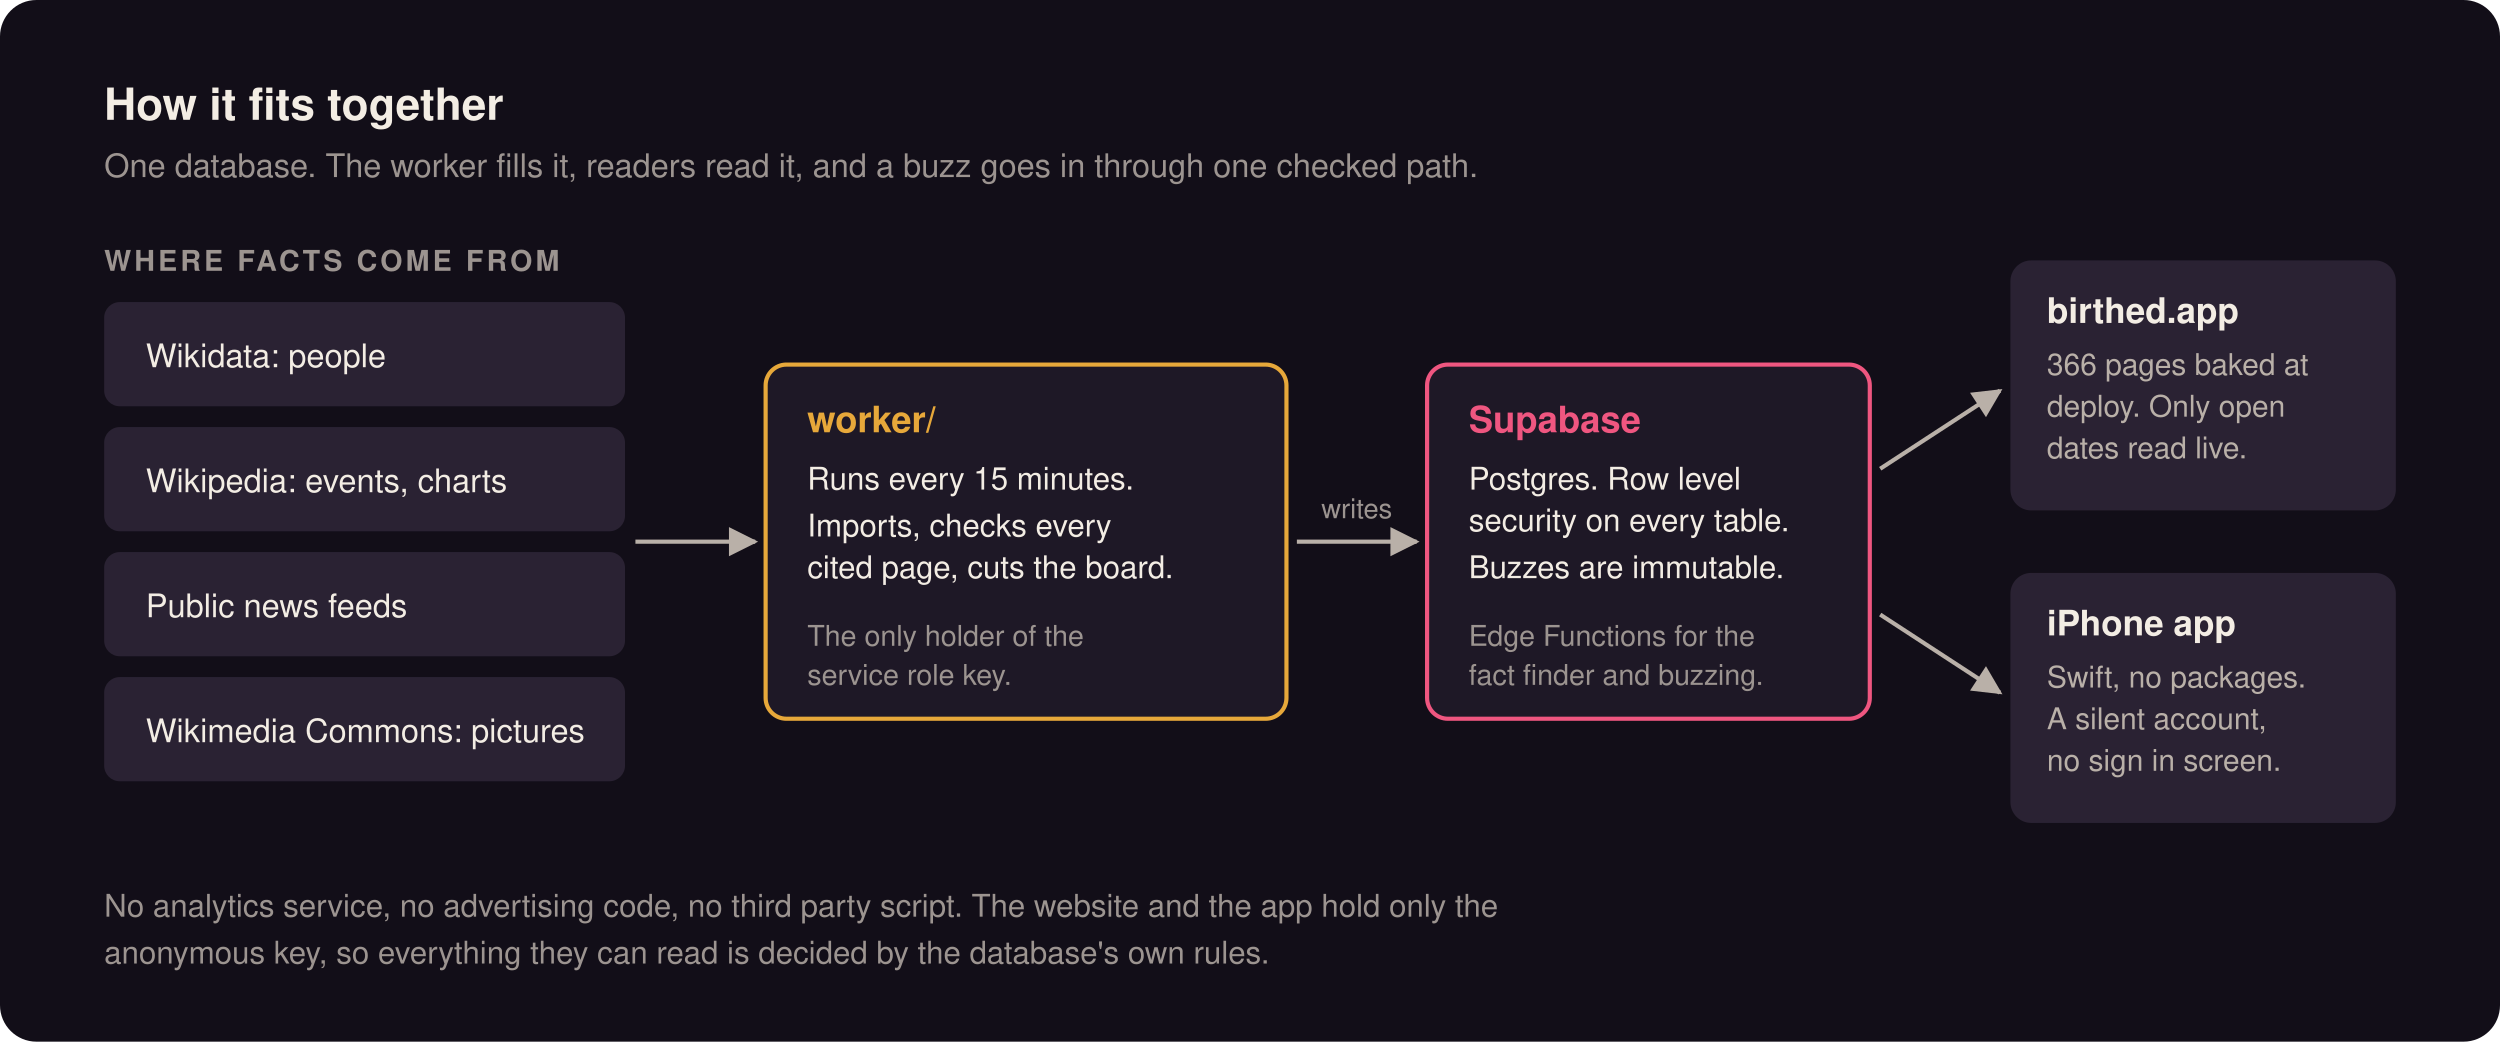
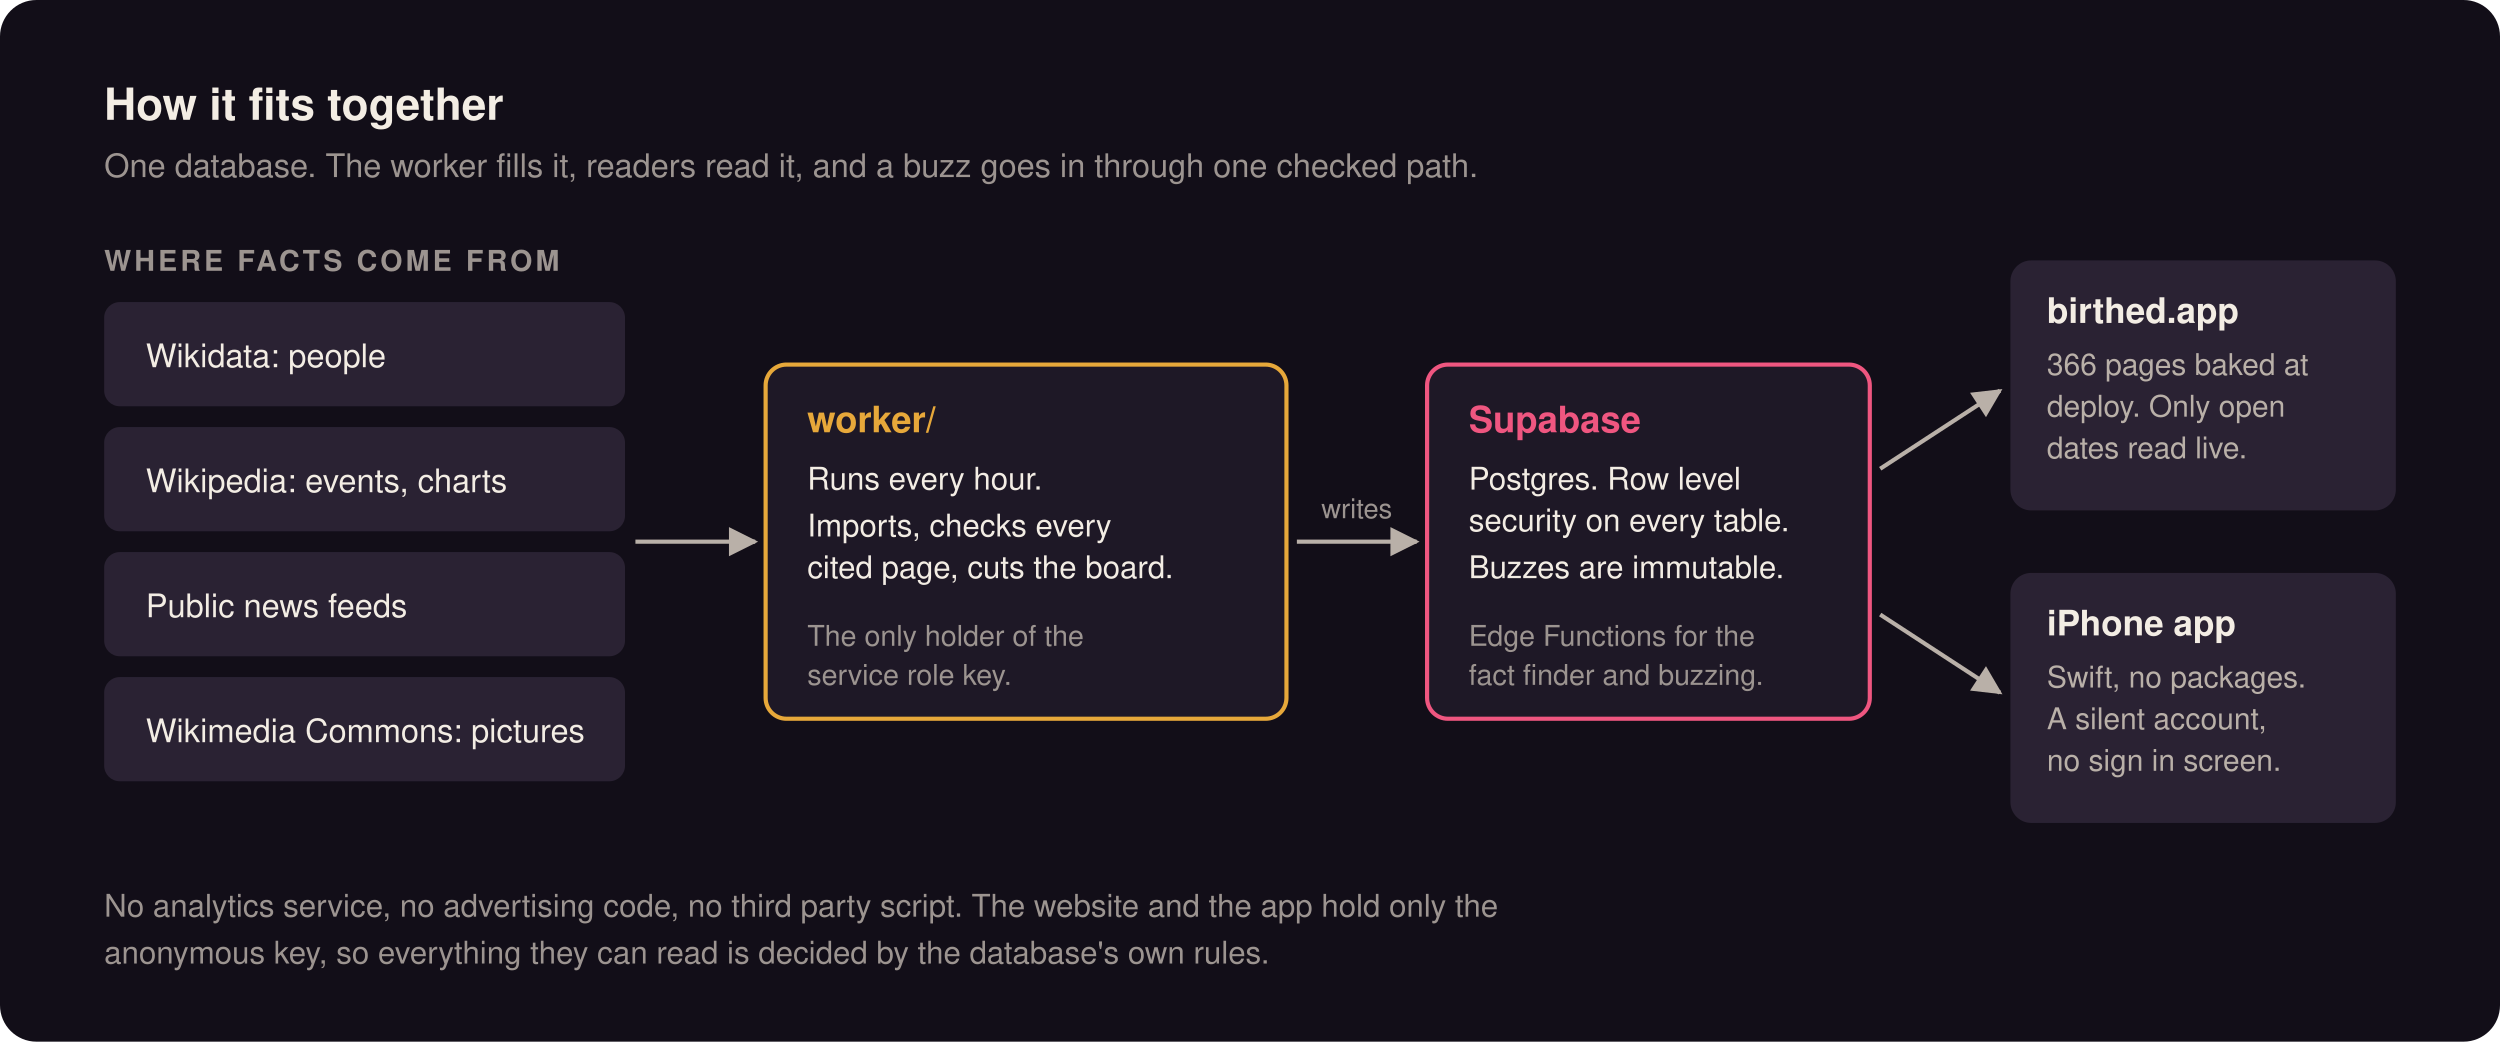
<svg xmlns="http://www.w3.org/2000/svg" width="960" height="400" viewBox="0 0 960 400" font-family="-apple-system, BlinkMacSystemFont, 'Segoe UI', Helvetica, Arial, sans-serif">
  <rect width="960" height="400" rx="14" fill="#120E18" />
  <defs>
    <marker id="a" viewBox="0 0 10 10" refX="9" refY="5" markerWidth="7" markerHeight="7" orient="auto-start-reverse">
      <path d="M0 0 L10 5 L0 10 z" fill="#B9B0A8" />
    </marker>
  </defs>
  <text x="40" y="46" fill="#F3EDE4" font-size="17" font-weight="700">How it fits together</text>
  <text x="40" y="68" fill="#9C9490" font-size="12.5">One database. The worker fills it, readers read it, and a buzz goes in through one checked path.</text>
  <text x="40" y="104" fill="#9C9490" font-size="11" font-weight="700" letter-spacing="1.2">WHERE FACTS COME FROM</text>
  <g font-size="12.5" fill="#F3EDE4">
    <rect x="40" y="116" width="200" height="40" rx="6" fill="#2A2233" />
    <text x="56" y="141">Wikidata: people</text>
    <rect x="40" y="164" width="200" height="40" rx="6" fill="#2A2233" />
    <text x="56" y="189">Wikipedia: events, charts</text>
    <rect x="40" y="212" width="200" height="40" rx="6" fill="#2A2233" />
    <text x="56" y="237">Public news feeds</text>
    <rect x="40" y="260" width="200" height="40" rx="6" fill="#2A2233" />
    <text x="56" y="285">Wikimedia Commons: pictures</text>
  </g>
  <line x1="244" y1="208" x2="290" y2="208" stroke="#B9B0A8" stroke-width="1.6" marker-end="url(#a)" />
  <rect x="294" y="140" width="200" height="136" rx="8" fill="#1E1826" stroke="#E7A83A" stroke-width="1.6" />
  <text x="310" y="166" fill="#E7A83A" font-size="14" font-weight="800">worker/</text>
-   <text x="310" y="188" fill="#F3EDE4" font-size="12">Runs every 15 minutes.</text>
+   <text x="310" y="188" fill="#F3EDE4" font-size="12">Runs every hour.</text>
  <text x="310" y="206" fill="#F3EDE4" font-size="12">Imports, checks every</text>
  <text x="310" y="222" fill="#F3EDE4" font-size="12">cited page, cuts the board.</text>
  <text x="310" y="248" fill="#9C9490" font-size="11">The only holder of the</text>
  <text x="310" y="263" fill="#9C9490" font-size="11">service role key.</text>
  <line x1="498" y1="208" x2="544" y2="208" stroke="#B9B0A8" stroke-width="1.6" marker-end="url(#a)" />
  <text x="521" y="199" fill="#9C9490" font-size="10.5" text-anchor="middle">writes</text>
  <rect x="548" y="140" width="170" height="136" rx="8" fill="#1E1826" stroke="#EF5680" stroke-width="1.6" />
  <text x="564" y="166" fill="#EF5680" font-size="14" font-weight="800">Supabase</text>
  <text x="564" y="188" fill="#F3EDE4" font-size="12">Postgres. Row level</text>
  <text x="564" y="204" fill="#F3EDE4" font-size="12">security on every table.</text>
  <text x="564" y="222" fill="#F3EDE4" font-size="12">Buzzes are immutable.</text>
  <text x="564" y="248" fill="#9C9490" font-size="11">Edge Functions for the</text>
  <text x="564" y="263" fill="#9C9490" font-size="11">fact finder and buzzing.</text>
  <line x1="722" y1="180" x2="768" y2="150" stroke="#B9B0A8" stroke-width="1.6" marker-end="url(#a)" />
  <line x1="722" y1="236" x2="768" y2="266" stroke="#B9B0A8" stroke-width="1.6" marker-end="url(#a)" />
  <rect x="772" y="100" width="148" height="96" rx="8" fill="#2A2233" />
  <text x="786" y="124" fill="#F3EDE4" font-size="13.5" font-weight="800">birthed.app</text>
  <text x="786" y="144" fill="#B9B0A8" font-size="11.5">366 pages baked at</text>
  <text x="786" y="160" fill="#B9B0A8" font-size="11.5">deploy. Only open</text>
  <text x="786" y="176" fill="#B9B0A8" font-size="11.5">dates read live.</text>
  <rect x="772" y="220" width="148" height="96" rx="8" fill="#2A2233" />
  <text x="786" y="244" fill="#F3EDE4" font-size="13.5" font-weight="800">iPhone app</text>
  <text x="786" y="264" fill="#B9B0A8" font-size="11.5">Swift, no packages.</text>
  <text x="786" y="280" fill="#B9B0A8" font-size="11.5">A silent account,</text>
  <text x="786" y="296" fill="#B9B0A8" font-size="11.5">no sign in screen.</text>
  <text x="40" y="352" fill="#9C9490" font-size="12">No analytics service, no advertising code, no third party script. The website and the app hold only the</text>
  <text x="40" y="370" fill="#9C9490" font-size="12">anonymous key, so everything they can read is decided by the database's own rules.</text>
</svg>
